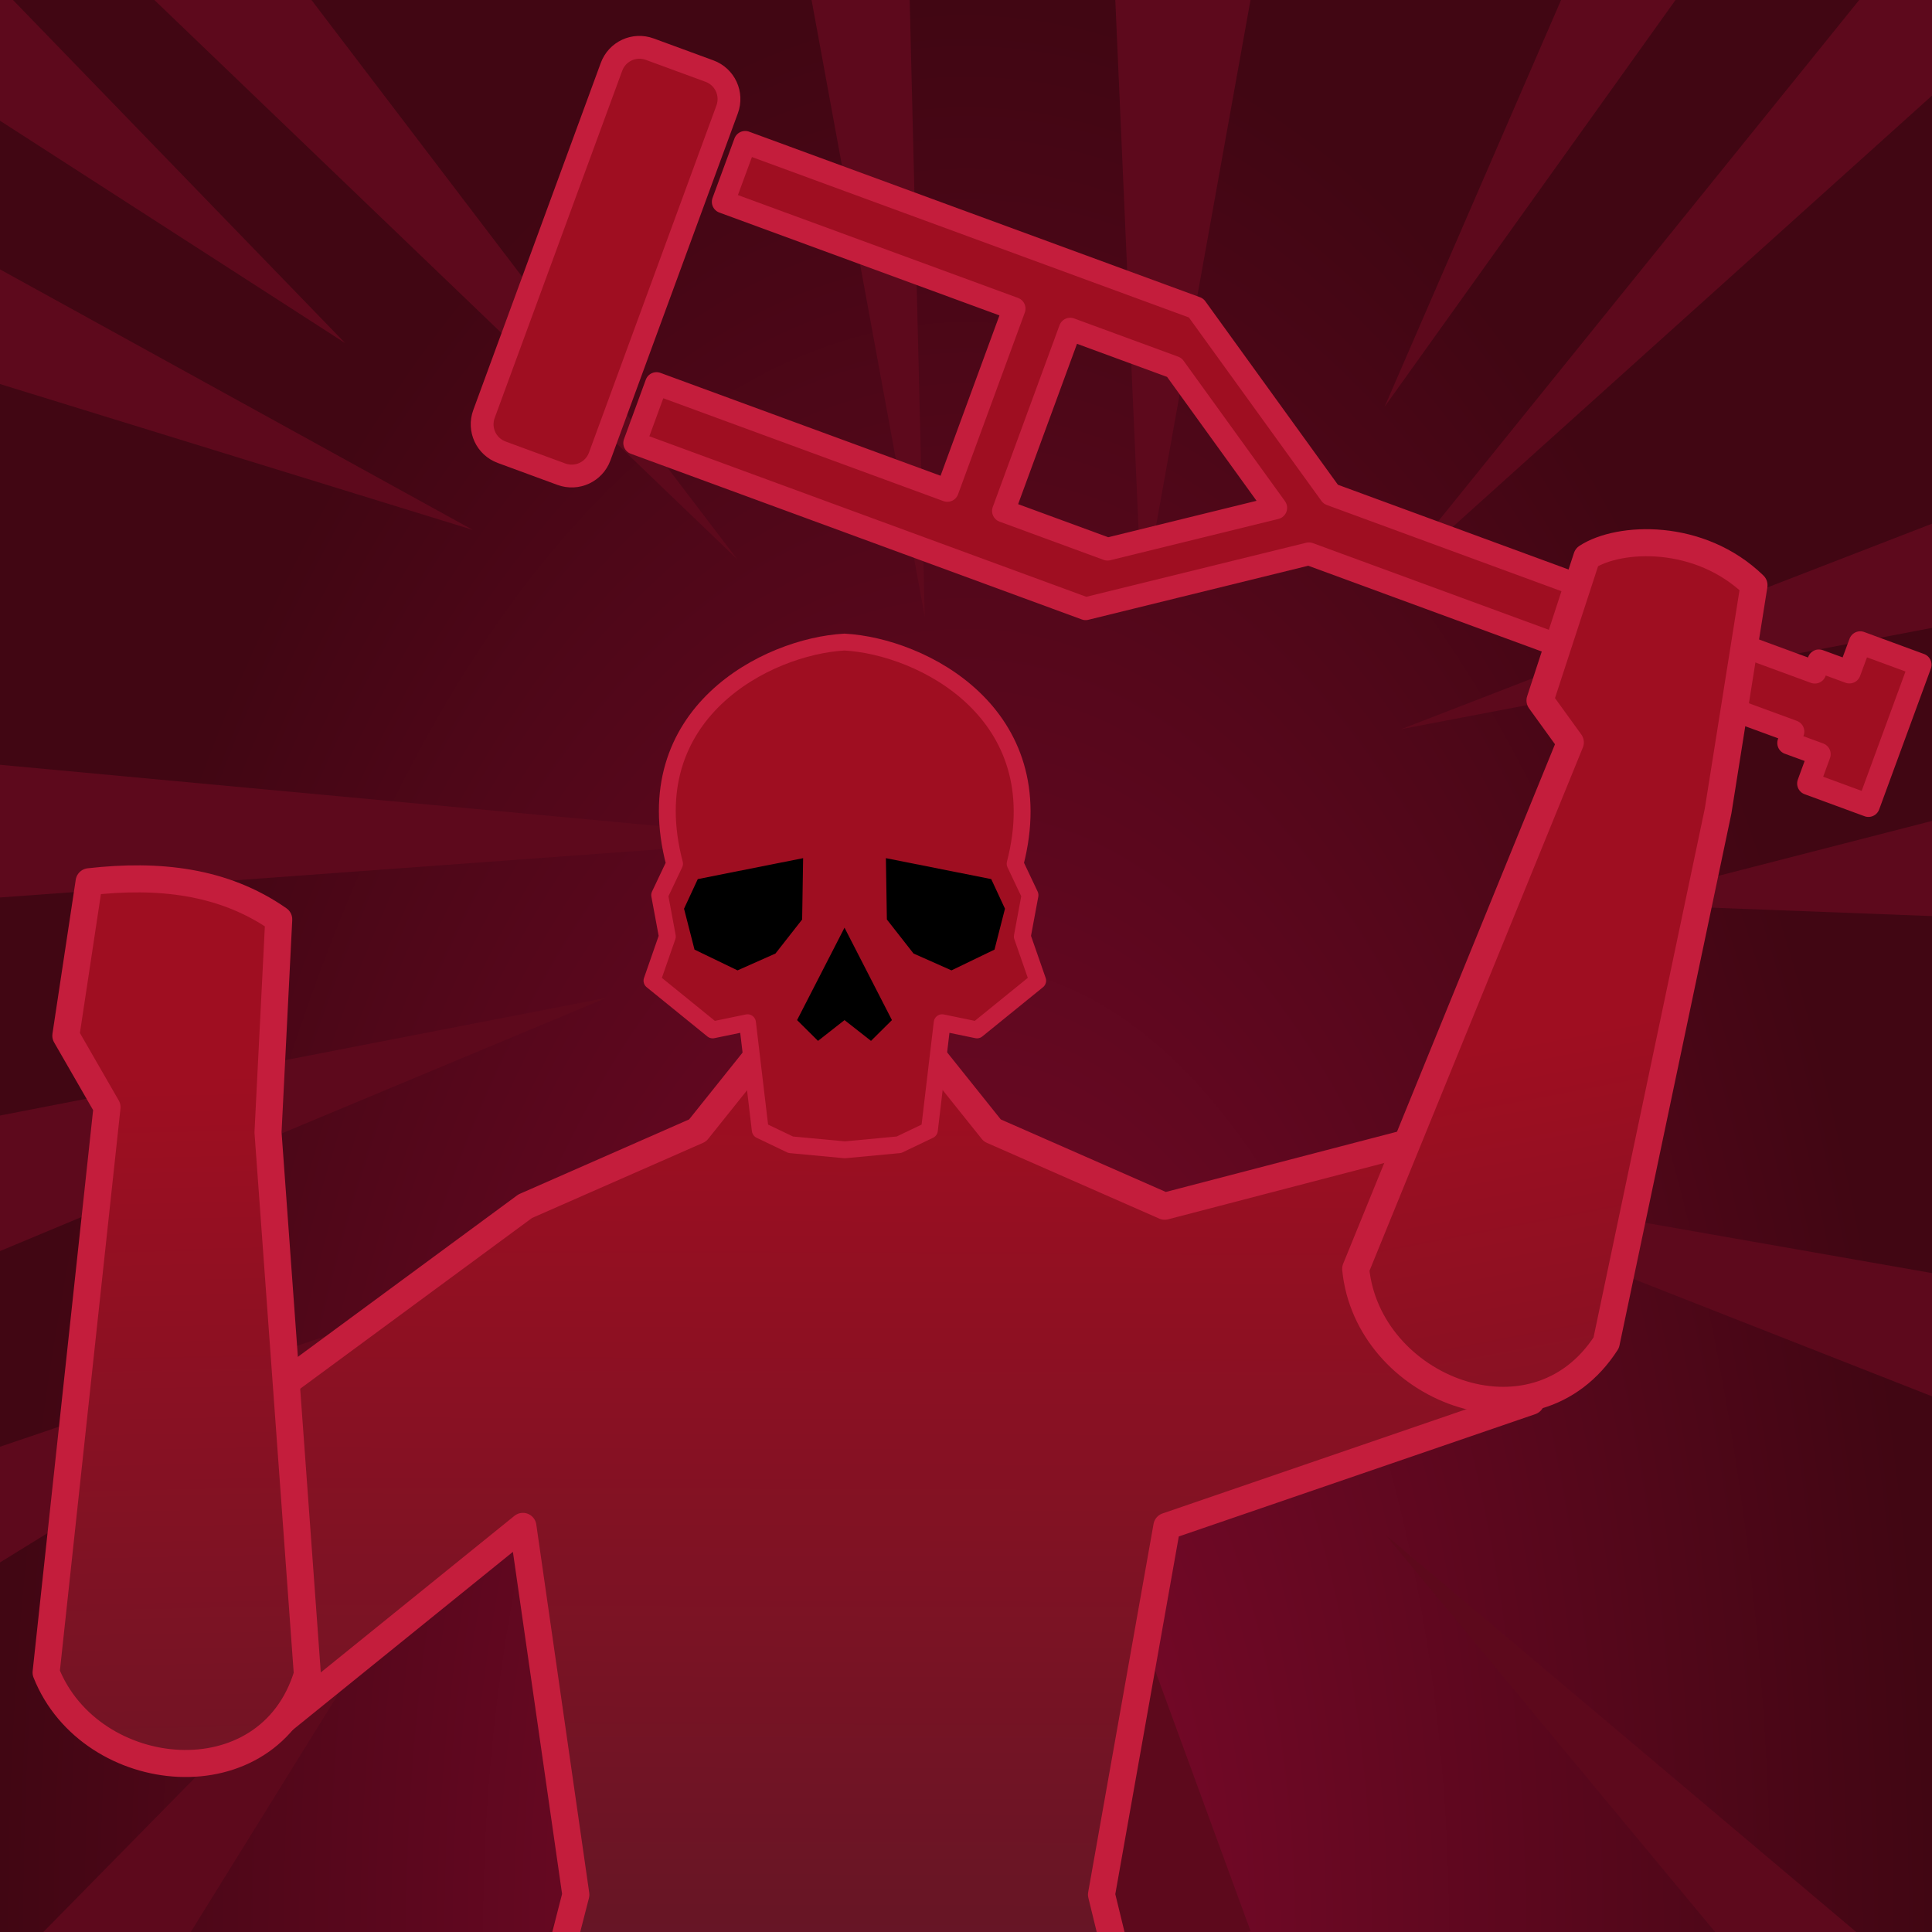
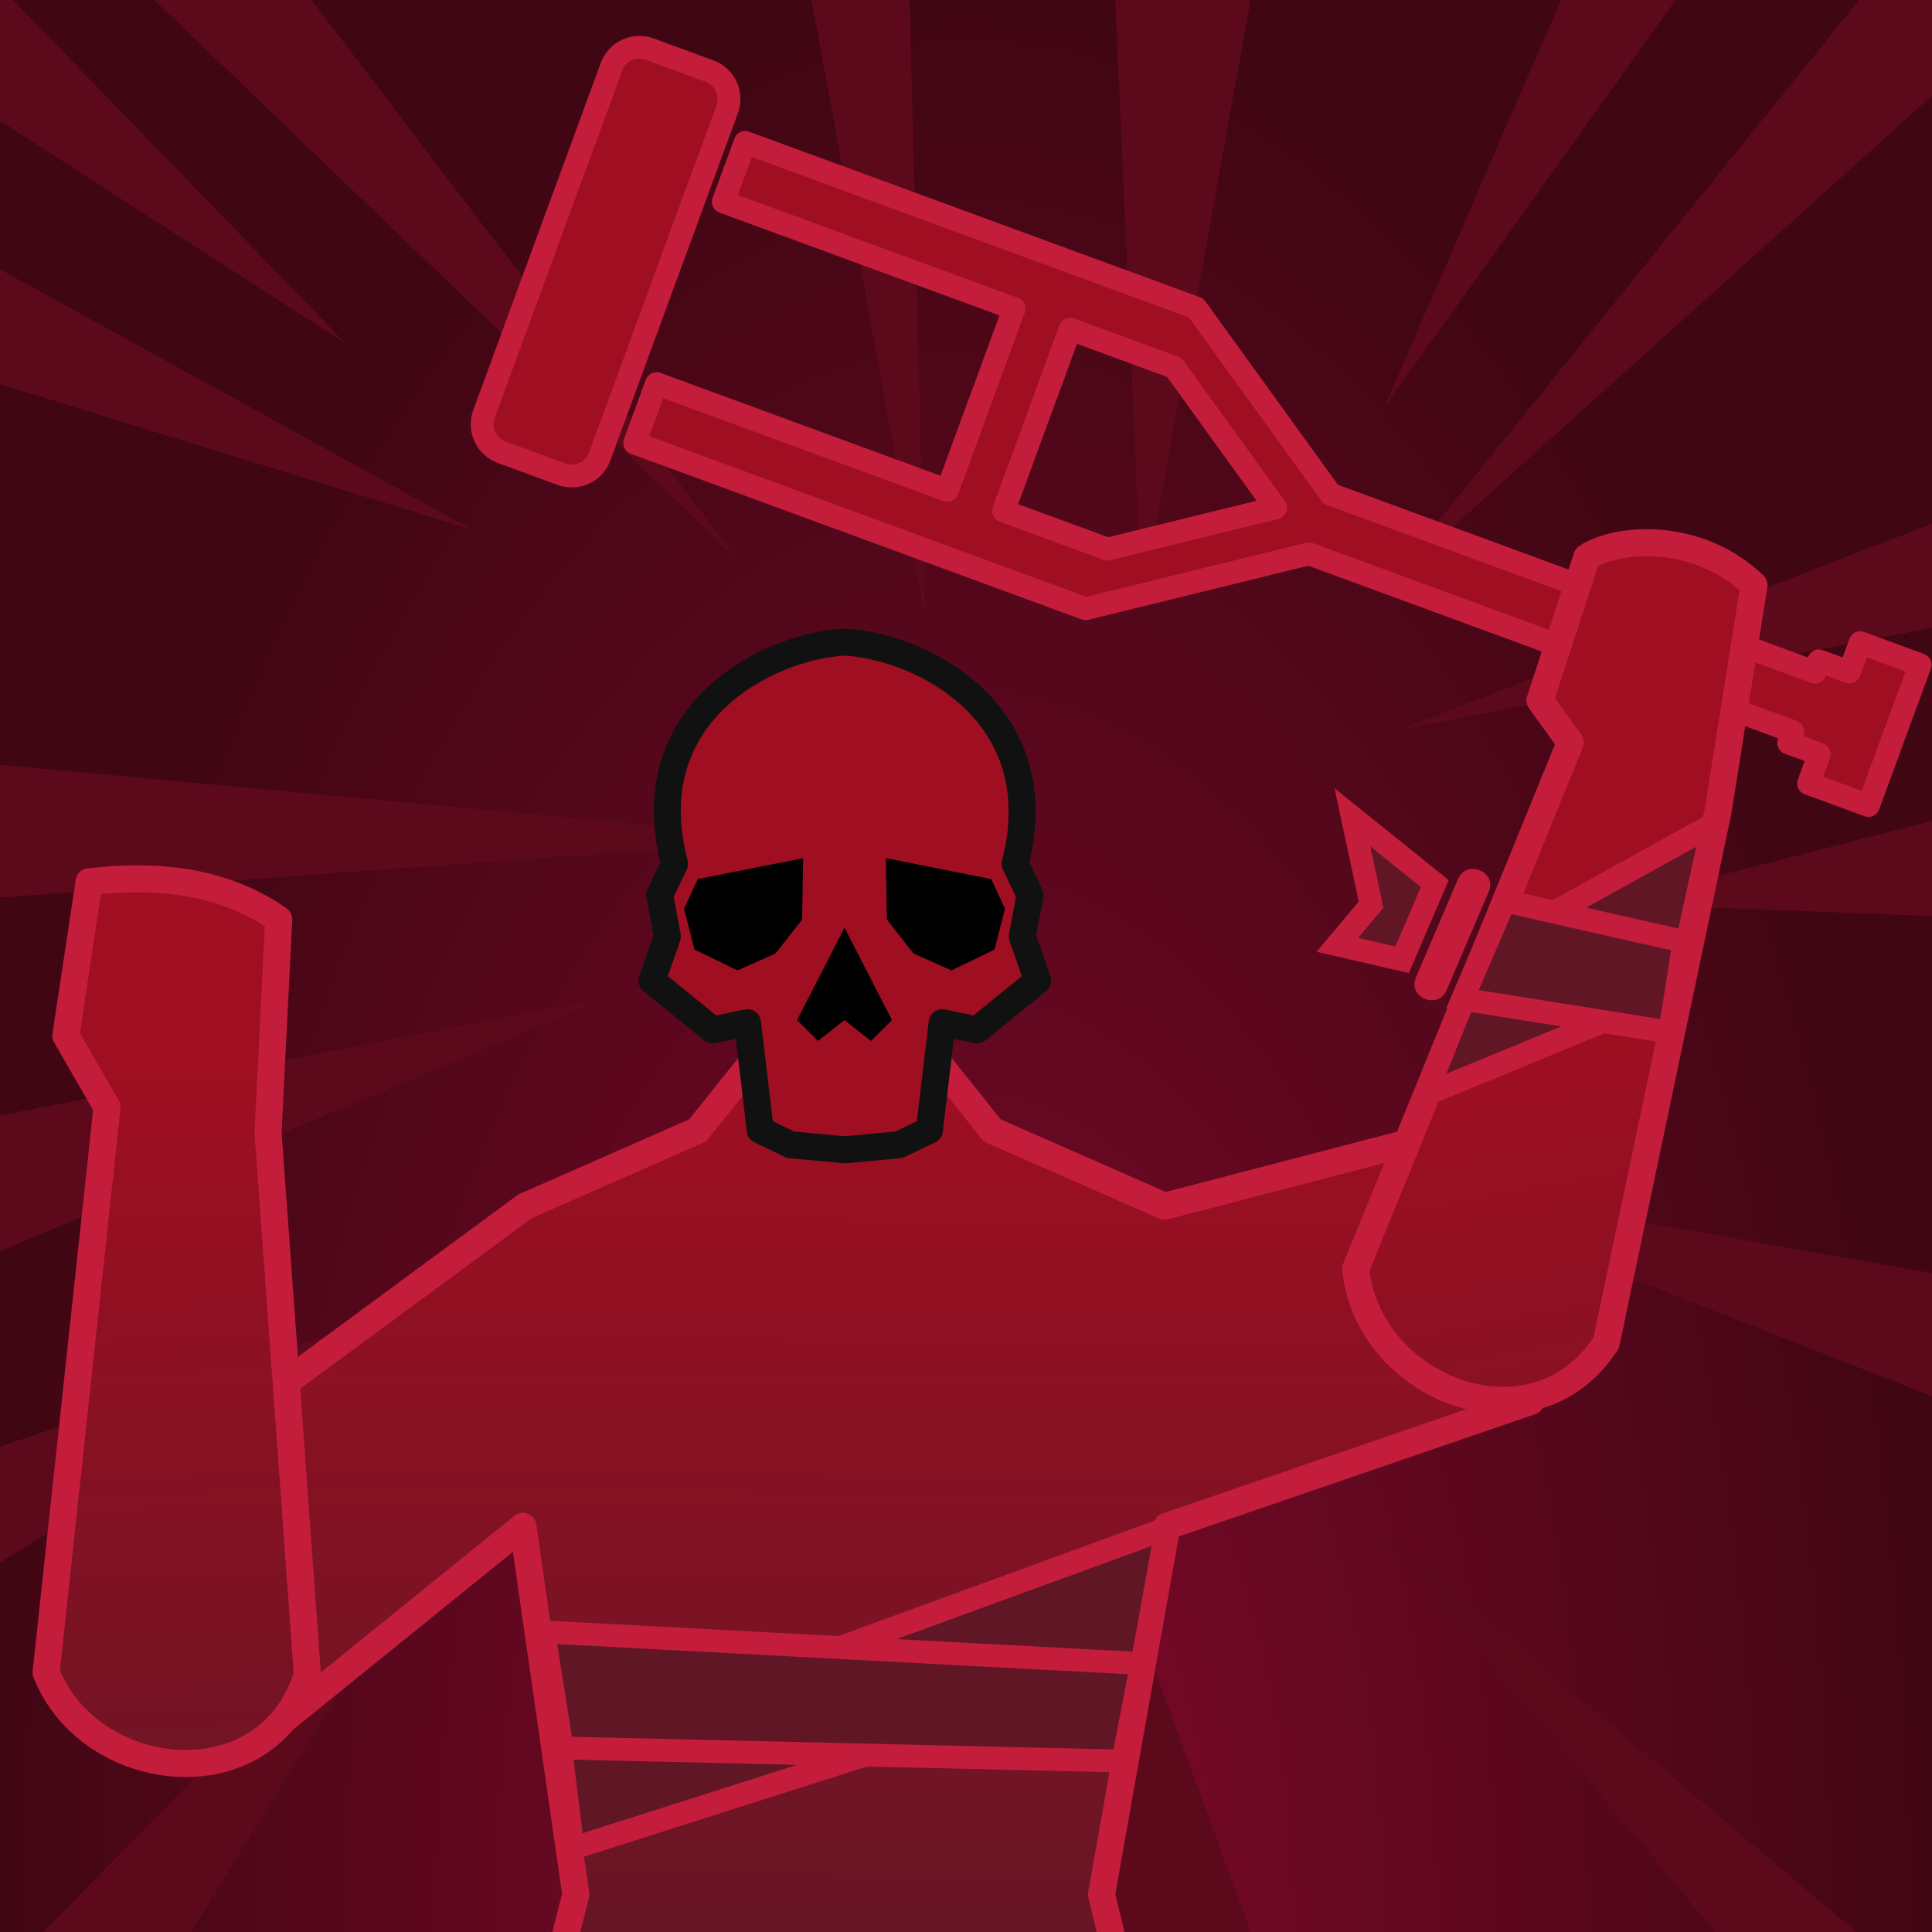
<svg xmlns="http://www.w3.org/2000/svg" xmlns:xlink="http://www.w3.org/1999/xlink" width="64" height="64" viewBox="0 0 16.933 16.933" version="1.1" id="svg1" xml:space="preserve">
  <defs id="defs1">
    <linearGradient id="linearGradient5">
      <stop style="stop-color:#611626;stop-opacity:1;" offset="0" id="stop4" />
      <stop style="stop-color:#9f0e21;stop-opacity:1;" offset="1" id="stop5" />
    </linearGradient>
    <linearGradient id="linearGradient3">
      <stop style="stop-color:#611626;stop-opacity:1;" offset="0" id="stop2" />
      <stop style="stop-color:#9f0e21;stop-opacity:1;" offset="1" id="stop3" />
    </linearGradient>
    <linearGradient id="linearGradient29">
      <stop style="stop-color:#80092c;stop-opacity:1;" offset="0" id="stop29" />
      <stop style="stop-color:#410613;stop-opacity:1;" offset="1" id="stop30" />
    </linearGradient>
    <radialGradient xlink:href="#linearGradient29" id="radialGradient30" cx="-4.294" cy="43.659" fx="-4.294" fy="43.659" r="8.467" gradientUnits="userSpaceOnUse" gradientTransform="matrix(1,0,0,2,12.76102,-70.38474)" />
    <clipPath clipPathUnits="userSpaceOnUse" id="clipPath30">
      <rect style="fill:url(#radialGradient31);stroke:none;stroke-width:0.794;stroke-linejoin:round" id="rect31" width="16.933" height="16.933" x="0" y="8.9009603e-07" />
    </clipPath>
    <radialGradient xlink:href="#linearGradient29-5" id="radialGradient31" gradientUnits="userSpaceOnUse" gradientTransform="matrix(1,0,0,2,12.76102,-70.38474)" cx="-4.294" cy="43.659" fx="-4.294" fy="43.659" r="8.467" />
    <linearGradient id="linearGradient29-5">
      <stop style="stop-color:#f3ed5e;stop-opacity:1;" offset="0" id="stop29-5" />
      <stop style="stop-color:#915302;stop-opacity:1;" offset="1" id="stop30-0" />
    </linearGradient>
    <linearGradient xlink:href="#linearGradient3" id="linearGradient21" x1="7.039" y1="16.969" x2="7.063" y2="8.714" gradientUnits="userSpaceOnUse" gradientTransform="translate(0.136124)" />
    <linearGradient id="linearGradient20">
      <stop style="stop-color:#611626;stop-opacity:1;" offset="0" id="stop20" />
      <stop style="stop-color:#9f0e21;stop-opacity:1;" offset="1" id="stop21" />
    </linearGradient>
    <linearGradient xlink:href="#linearGradient5" id="linearGradient23" x1="7.409" y1="16.907" x2="7.24" y2="8.556" gradientUnits="userSpaceOnUse" gradientTransform="translate(0.136124)" />
    <linearGradient xlink:href="#linearGradient20" id="linearGradient25" x1="7.082" y1="16.951" x2="7.168" y2="8.435" gradientUnits="userSpaceOnUse" gradientTransform="translate(0.136124)" />
    <clipPath clipPathUnits="userSpaceOnUse" id="clipPath23">
      <g id="g24">
        <rect style="fill:url(#radialGradient24);stroke:none;stroke-width:0.794;stroke-linejoin:round" id="rect23" width="16.933" height="16.933" x="0.136" y="8.9009603e-07" />
      </g>
    </clipPath>
    <radialGradient xlink:href="#linearGradient29-5" id="radialGradient24" gradientUnits="userSpaceOnUse" gradientTransform="matrix(1,0,0,2,12.89715,-70.38474)" cx="-4.294" cy="43.659" fx="-4.294" fy="43.659" r="8.467" />
  </defs>
  <g id="layer1">
    <rect style="fill:url(#radialGradient30);stroke:none;stroke-width:0.794;stroke-linejoin:round" id="rect29" width="16.933" height="16.933" x="0" y="8.9009603e-07" />
    <g id="g19">
      <path id="path2" style="fill:#5d091c;fill-opacity:1;stroke-width:0.661;stroke-linecap:round;stroke-linejoin:round" d="M 9.322 12.45 L 9.786 16.933 L 10.921 16.933 L 10.961 16.926 L 9.322 12.45 z " />
      <path id="path4" style="fill:#5d091c;fill-opacity:1;stroke-width:0.661;stroke-linecap:round;stroke-linejoin:round" d="M 0 6.703 L 0 7.866 L 7.008 7.354 L 0 6.703 z " />
      <path id="path5" style="fill:#5d091c;fill-opacity:1;stroke-width:0.661;stroke-linecap:round;stroke-linejoin:round" d="M 16.295 0 L 12.122 5.167 L 16.933 0.838 L 16.933 0 L 16.295 0 z " />
      <path id="path6" style="fill:#5d091c;fill-opacity:1;stroke-width:0.661;stroke-linecap:round;stroke-linejoin:round" d="M 3.878 13.374 L 0.38 16.933 L 1.672 16.933 L 3.878 13.374 z " />
      <path id="path7" style="fill:#5d091c;fill-opacity:1;stroke-width:0.661;stroke-linecap:round;stroke-linejoin:round" d="M 1.353 0 L 6.46 4.9 L 2.73 0 L 1.353 0 z " />
      <path id="path8" style="fill:#5d091c;fill-opacity:1;stroke-width:0.661;stroke-linecap:round;stroke-linejoin:round" d="M 7.612 11.755 L 4.813 16.933 L 5.999 16.933 L 7.612 11.755 z " />
      <path id="path9" style="fill:#5d091c;fill-opacity:1;stroke-width:0.661;stroke-linecap:round;stroke-linejoin:round" d="M 11.969 10.287 L 16.933 12.238 L 16.933 11.158 L 11.969 10.287 z " />
      <path id="path10" style="fill:#5d091c;fill-opacity:1;stroke-width:0.661;stroke-linecap:round;stroke-linejoin:round" d="M 8.321 13.976 L 7.911 16.933 L 8.774 16.933 L 8.321 13.976 z " />
      <path id="path11" style="fill:#5d091c;fill-opacity:1;stroke-width:0.661;stroke-linecap:round;stroke-linejoin:round" d="M 13.682 0 L 12.136 3.564 L 14.685 0 L 13.682 0 z " />
      <path id="path12" style="fill:#5d091c;fill-opacity:1;stroke-width:0.661;stroke-linecap:round;stroke-linejoin:round" d="M 16.933 4.59 L 12.283 6.39 L 16.933 5.503 L 16.933 4.59 z " />
      <path id="path13" style="fill:#5d091c;fill-opacity:1;stroke-width:0.661;stroke-linecap:round;stroke-linejoin:round" d="M 5.316 8.745 L 0 9.777 L 0 10.965 L 5.316 8.745 z " />
      <path id="path14" style="fill:#5d091c;fill-opacity:1;stroke-width:0.661;stroke-linecap:round;stroke-linejoin:round" d="M 12.143 13.452 L 15.032 16.933 L 16.269 16.933 L 12.143 13.452 z " />
      <path id="path15" style="fill:#5d091c;fill-opacity:1;stroke-width:0.661;stroke-linecap:round;stroke-linejoin:round" d="M 3.652 11.44 L 0 12.68 L 0 13.694 L 3.652 11.44 z " />
      <path id="path16" style="fill:#5d091c;fill-opacity:1;stroke-width:0.661;stroke-linecap:round;stroke-linejoin:round" d="M 0 2.361 L 0 3.366 L 4.143 4.644 L 0 2.361 z " />
      <path id="path17" style="fill:#5d091c;fill-opacity:1;stroke-width:0.661;stroke-linecap:round;stroke-linejoin:round" d="M 0 0 L 0 1.058 L 3.025 3.007 L 0.114 0 L 0 0 z " />
      <path id="path18" style="fill:#5d091c;fill-opacity:1;stroke-width:0.661;stroke-linecap:round;stroke-linejoin:round" d="M 7.113 0 L 8.105 5.404 L 7.973 0 L 7.113 0 z " />
      <path id="path19" style="fill:#5d091c;fill-opacity:1;stroke-width:0.661;stroke-linecap:round;stroke-linejoin:round" d="M 9.775 0 L 10.008 5.299 L 10.96 0 L 9.775 0 z " />
      <path id="path20" style="fill:#5d091c;fill-opacity:1;stroke-width:0.661;stroke-linecap:round;stroke-linejoin:round" d="M 16.933 7.195 L 14.109 7.921 L 16.933 8.029 L 16.933 7.195 z " />
    </g>
    <path id="rect5" style="display:none;fill:#000000;fill-opacity:1;stroke:none;stroke-width:0.2;stroke-linejoin:round;stroke-opacity:1" d="m -13.86,-2.001 c -0.11,0 -0.198,0.089 -0.198,0.198 v 0.422 c 0,0.11 0.088,0.198 0.198,0.198 h 2.456 c 0.11,0 0.198,-0.089 0.198,-0.198 v -0.422 c 0,-0.11 -0.088,-0.198 -0.198,-0.198 z m 0.164,1.006 V 2.197 l 0.854,1.267 v 3.426 h -0.081 v 0.216 h -0.208 v 0.424 h 0.997 V 7.105 h -0.208 V 6.889 h -0.08 V 3.463 l 0.853,-1.267 v -3.192 h -0.421 V 1.063 h -1.286 v -2.058 z m 0.421,2.455 h 1.286 v 0.736 l -0.643,0.954 -0.643,-0.954 z" />
    <path id="path23" style="display:inline;fill:#9f0e21;fill-opacity:1;stroke:#c41d3c;stroke-width:0.2;stroke-linejoin:round;stroke-dasharray:none;stroke-opacity:1" d="M 4.242,3.628 C 4.192,3.764 4.261,3.914 4.398,3.964 l 0.522,0.192 c 0.136,0.05 0.286,-0.019 0.336,-0.155 L 6.373,0.959 C 6.423,0.823 6.354,0.673 6.218,0.623 L 5.695,0.431 C 5.559,0.381 5.409,0.45 5.359,0.587 Z m 1.321,0.255 3.952,1.452 1.957,-0.481 4.242,1.558 -0.037,0.1 0.268,0.098 -0.094,0.257 0.525,0.193 0.453,-1.234 -0.525,-0.193 -0.095,0.257 -0.267,-0.098 -0.036,0.099 L 11.663,4.332 10.483,2.699 6.531,1.248 6.339,1.769 8.888,2.705 8.303,4.298 5.754,3.362 Z m 3.232,0.595 0.585,-1.593 0.912,0.335 0.889,1.231 -1.474,0.362 z" />
    <path id="path2-8" style="fill:url(#linearGradient21);stroke:#c41d3c;stroke-width:0.237;stroke-linejoin:round;stroke-dasharray:none;stroke-opacity:1" d="m 6.646,8.518 -0.532,0.665 -1.511,0.664 -4.022,2.962 1.681,1.721 2.321,-1.877 0.464,3.228 -0.925,3.6 H 10.532 L 9.654,15.88 10.227,12.652 13.418,11.557 12.936,9.136 10.208,9.847 8.697,9.183 8.165,8.518 Z" clip-path="none" transform="translate(0,0.7249686)" />
    <path style="fill:url(#linearGradient23);stroke:#c41d3c;stroke-width:0.237;stroke-linejoin:round;stroke-dasharray:none;stroke-opacity:1" d="M 2.694,13.95 C 2.357,15.07 0.793,14.915 0.404,13.934 L 0.938,8.979 0.577,8.352 0.781,7.003 C 1.39,6.934 1.959,6.995 2.443,7.333 l -0.094,1.866 z" id="path3" clip-path="none" transform="translate(0,0.7249686)" />
    <path style="fill:url(#linearGradient25);stroke:#c41d3c;stroke-width:0.237;stroke-linejoin:round;stroke-dasharray:none;stroke-opacity:1" d="m 13.948,11.253 c -0.815,0.839 -2.132,-0.018 -2.025,-1.068 l 2.755,-4.152 -0.188,-0.413 0.65,-1.15 c 0.314,-0.125 1.012,-0.018 1.388,0.53 l -0.699,1.878 z" id="path5-4" clip-path="none" transform="rotate(-11.38421,16.59725,10.85906)" />
    <g id="g17" transform="matrix(1.433671,0,0,1.433671,21.78713,-0.1961212)" style="stroke:none;stroke-width:0.594;stroke-opacity:1" clip-path="none">
-       <path id="path2-5" style="display:inline;fill:#9f0e21;fill-opacity:1;stroke:#c41d3c;stroke-width:0.103;stroke-linecap:round;stroke-linejoin:round;stroke-dasharray:none;stroke-dashoffset:0.6;stroke-opacity:1" d="m -10.034,4.062 c -0.473,0.026 -1.281,0.435 -1.039,1.355 l -0.091,0.192 0.047,0.253 -0.094,0.27 0.371,0.301 0.213,-0.044 0.078,0.657 0.186,0.089 0.331,0.031 0.331,-0.031 0.186,-0.089 0.078,-0.657 0.213,0.044 0.371,-0.301 -0.094,-0.27 0.047,-0.253 -0.091,-0.192 C -8.753,4.497 -9.561,4.088 -10.034,4.062 Z" />
+       <path id="path2-5" style="display:inline;fill:#9f0e21;fill-opacity:1;stroke:#111111;stroke-width:0.165;stroke-linecap:round;stroke-linejoin:round;stroke-dasharray:none;stroke-dashoffset:0.6;stroke-opacity:1" d="m -10.034,4.062 c -0.473,0.026 -1.281,0.435 -1.039,1.355 l -0.091,0.192 0.047,0.253 -0.094,0.27 0.371,0.301 0.213,-0.044 0.078,0.657 0.186,0.089 0.331,0.031 0.331,-0.031 0.186,-0.089 0.078,-0.657 0.213,0.044 0.371,-0.301 -0.094,-0.27 0.047,-0.253 -0.091,-0.192 C -8.753,4.497 -9.561,4.088 -10.034,4.062 Z" />
      <path style="fill:#000000;fill-opacity:1;stroke:none;stroke-width:0.082;stroke-linecap:round;stroke-linejoin:round;stroke-dashoffset:0.6;stroke-opacity:1" d="m -9.781,5.383 0.644,0.128 0.084,0.181 -0.064,0.25 -0.263,0.127 -0.232,-0.103 -0.163,-0.208 z" id="path3-3" />
      <path id="path4-8" style="fill:#000000;fill-opacity:1;stroke:none;stroke-width:0.082;stroke-linecap:round;stroke-linejoin:round;stroke-dashoffset:0.6;stroke-opacity:1" d="m -10.034,5.808 -0.29,0.565 0.128,0.127 0.162,-0.127 0.162,0.127 0.128,-0.127 z" />
      <path style="fill:#000000;fill-opacity:1;stroke:none;stroke-width:0.082;stroke-linecap:round;stroke-linejoin:round;stroke-dashoffset:0.6;stroke-opacity:1" d="m -10.287,5.383 -0.644,0.128 -0.084,0.181 0.064,0.25 0.263,0.127 0.232,-0.103 0.163,-0.208 z" id="path16-2" />
    </g>
+     <path style="fill:#611626;fill-opacity:1;stroke:#c41d3c;stroke-width:0.2;stroke-dasharray:none;stroke-opacity:1" d="M 12.494,9.595 13,8.34 15.012,7.226 14.692,8.688 Z" id="path26" />
+     <path style="fill:#611626;fill-opacity:1;stroke:#c41d3c;stroke-width:0.2;stroke-dasharray:none;stroke-opacity:1" d="M 14.759,8.252 13.188,7.896 12.818,8.757 14.635,9.046 Z" id="path1" />
+     <path style="fill:#611626;fill-opacity:1;stroke:#c41d3c;stroke-width:0.2;stroke-dasharray:none;stroke-opacity:1" d="m 12.575,7.744 -0.722,-0.581 0.164,0.766 -0.296,0.352 0.568,0.131 z" id="path24" />
+     <path id="rect24" style="fill:#c41d3c;fill-opacity:1;stroke:none;stroke-width:0.2;stroke-dasharray:none;stroke-opacity:1" d="m 13.049,7.813 -0.369,0.863 c -0.078,0.182 -0.343,0.062 -0.271,-0.107 l 0.369,-0.863 c 0.076,-0.179 0.345,-0.065 0.271,0.107 z" />
+     <path style="fill:#611626;fill-opacity:1;stroke:#c41d3c;stroke-width:0.2;stroke-dasharray:none;stroke-opacity:1" d="M 5.022,16.199 4.915,15.334 10.223,13.396 10.003,14.611 Z" id="path27" />
+     <path style="fill:#611626;fill-opacity:1;stroke:#c41d3c;stroke-width:0.2;stroke-dasharray:none;stroke-opacity:1" d="M 10.006,14.58 4.766,14.303 4.926,15.32 9.841,15.435 Z" id="path28" />
  </g>
</svg>
